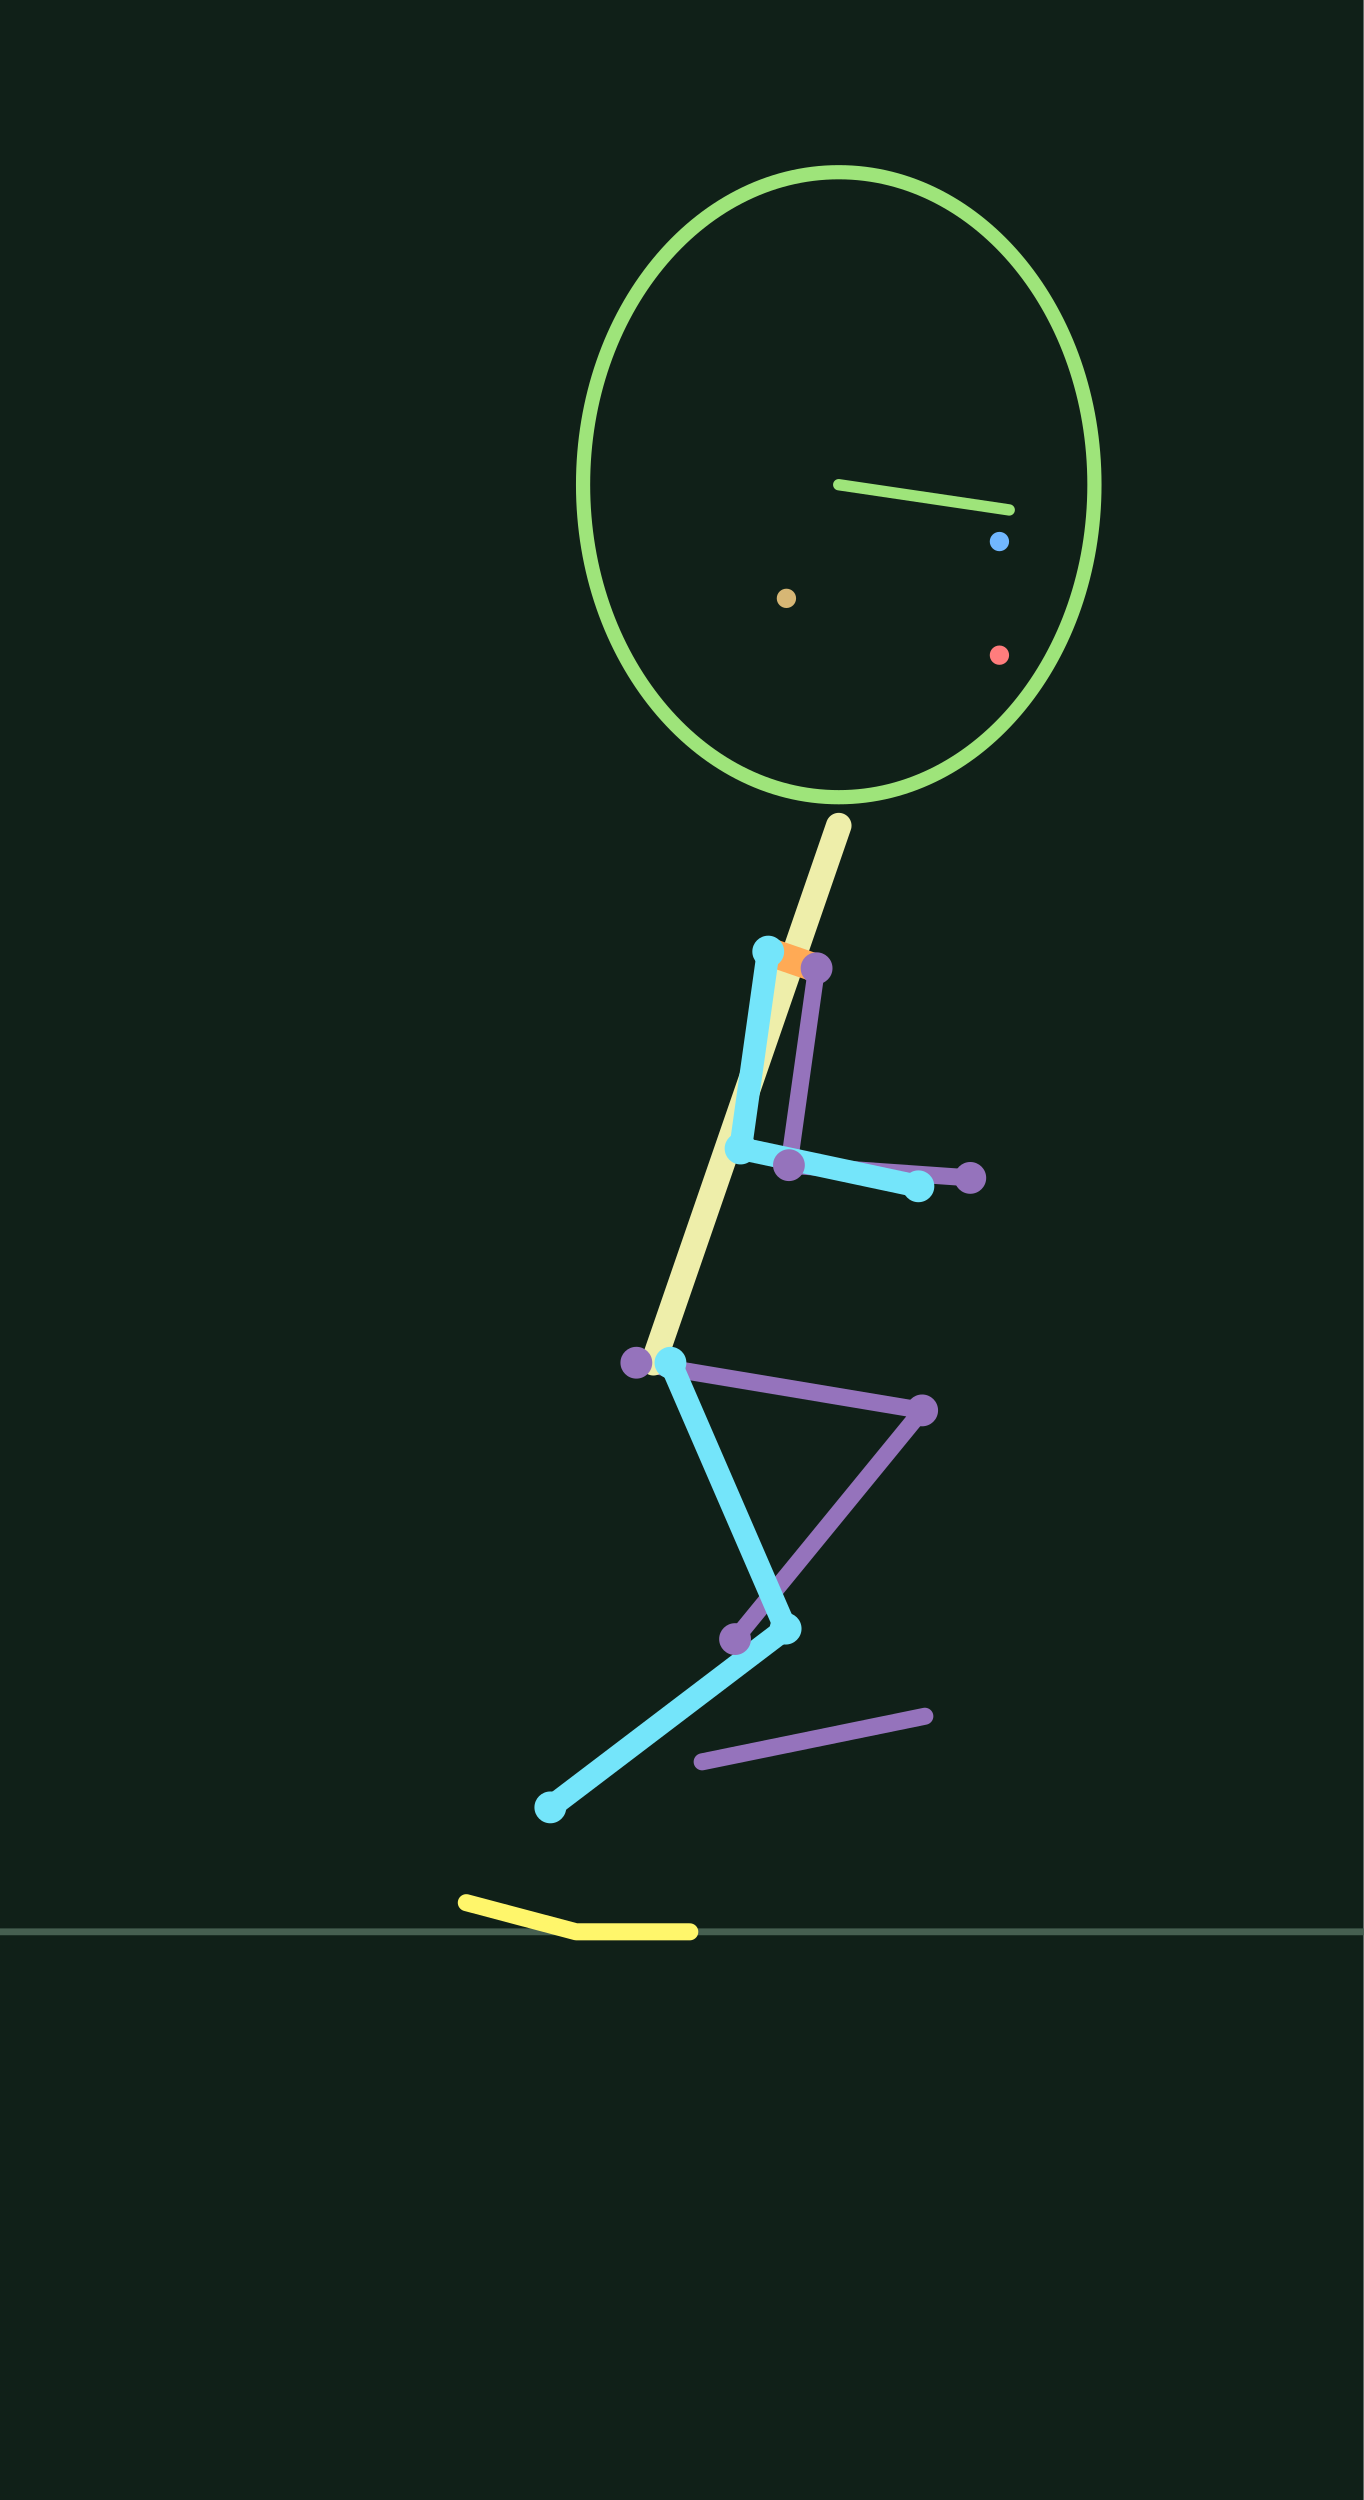
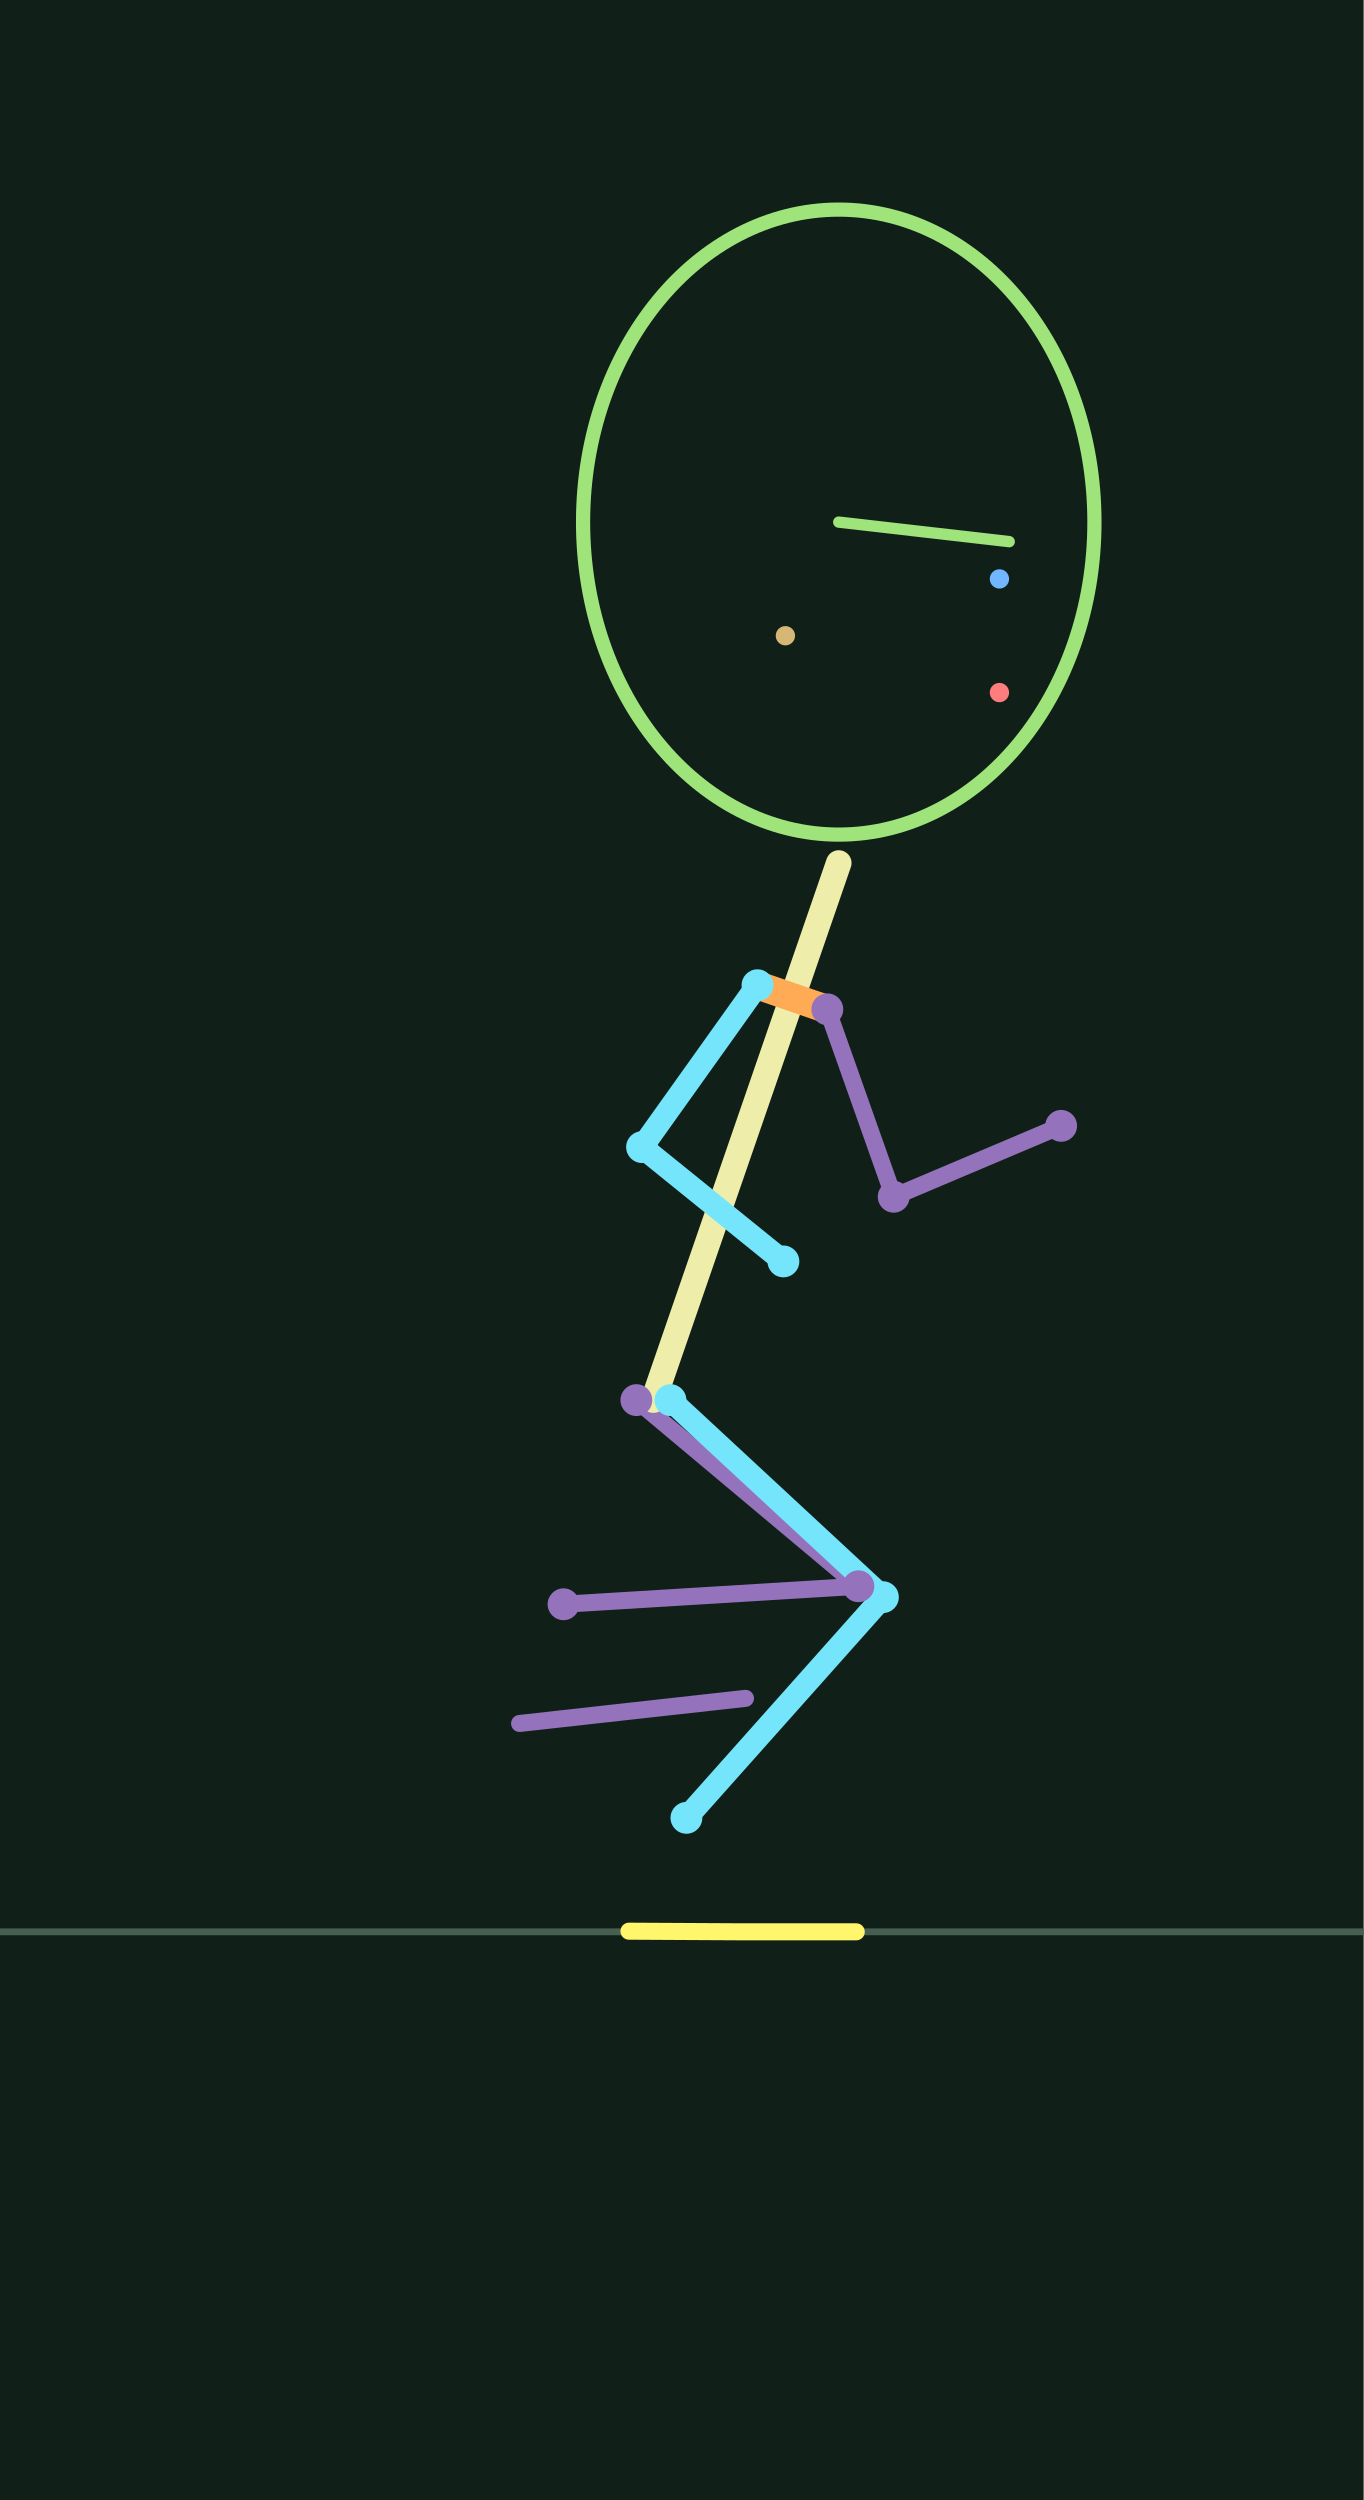
<svg xmlns="http://www.w3.org/2000/svg" width="240" height="440" viewBox="0 0 24 44">
  <rect width="100%" height="100%" fill="#102018" />
  <path d="M0 34H24" stroke="#465f50" stroke-width=".12" />
-   <polyline points="11.200,23.984 16.230,24.823 12.937,28.848" fill="none" stroke="#9573bc" stroke-width="0.3" stroke-linecap="round" stroke-linejoin="round" />
-   <polyline points="14.372,17.041 13.885,20.507 17.077,20.731" fill="none" stroke="#9573bc" stroke-width="0.3" stroke-linecap="round" stroke-linejoin="round" />
-   <polyline points="11.500,23.984 14.762,14.531" fill="none" stroke="#eeeeaa" stroke-width="0.45" stroke-linecap="round" stroke-linejoin="round" />
-   <polyline points="13.521,16.748 14.372,17.041" fill="none" stroke="#ffaa55" stroke-width="0.5" stroke-linecap="round" stroke-linejoin="round" />
-   <polyline points="11.800,23.984 13.827,28.664 9.686,31.810" fill="none" stroke="#74e5fa" stroke-width="0.4" stroke-linecap="round" stroke-linejoin="round" />
-   <polyline points="13.521,16.748 13.034,20.214 16.164,20.879" fill="none" stroke="#74e5fa" stroke-width="0.4" stroke-linecap="round" stroke-linejoin="round" />
-   <polyline points="8.207,33.487 10.140,34.000 12.140,34.000" fill="none" stroke="#fff66b" stroke-width="0.3" stroke-linecap="round" stroke-linejoin="round" />
-   <polyline points="12.358,31.008 14.318,30.607 16.277,30.206" fill="none" stroke="#9573bc" stroke-width="0.3" stroke-linecap="round" stroke-linejoin="round" />
-   <circle cx="11.800" cy="23.984" r=".28" fill="#74e5fa" />
-   <circle cx="13.827" cy="28.664" r=".28" fill="#74e5fa" />
-   <circle cx="9.686" cy="31.810" r=".28" fill="#74e5fa" />
-   <circle cx="13.521" cy="16.748" r=".28" fill="#74e5fa" />
-   <circle cx="13.034" cy="20.214" r=".28" fill="#74e5fa" />
-   <circle cx="16.164" cy="20.879" r=".28" fill="#74e5fa" />
-   <circle cx="11.200" cy="23.984" r=".28" fill="#9573bc" />
-   <circle cx="16.230" cy="24.823" r=".28" fill="#9573bc" />
-   <circle cx="12.937" cy="28.848" r=".28" fill="#9573bc" />
-   <circle cx="14.372" cy="17.041" r=".28" fill="#9573bc" />
-   <circle cx="13.885" cy="20.507" r=".28" fill="#9573bc" />
-   <circle cx="17.077" cy="20.731" r=".28" fill="#9573bc" />
-   <ellipse cx="14.762" cy="8.531" rx="4.5" ry="5.5" fill="none" stroke="#9ee47a" stroke-width=".25" />
-   <circle cx="17.590" cy="9.531" r=".17" fill="#71b7ff" />
-   <circle cx="17.590" cy="11.531" r=".17" fill="#ff7d7d" />
-   <circle cx="13.841" cy="10.531" r=".17" fill="#d7b775" />
-   <polyline points="14.762,8.531 17.762,8.975" fill="none" stroke="#9ee47a" stroke-width="0.2" stroke-linecap="round" stroke-linejoin="round" />
+   <polyline points="11.200,24.642 15.108,27.918 9.918,28.235" fill="none" stroke="#9573bc" stroke-width="0.3" stroke-linecap="round" stroke-linejoin="round" />
+   <polyline points="14.561,17.764 15.729,21.063 18.676,19.815" fill="none" stroke="#9573bc" stroke-width="0.3" stroke-linecap="round" stroke-linejoin="round" />
+   <polyline points="11.500,24.642 14.762,15.189" fill="none" stroke="#eeeeaa" stroke-width="0.45" stroke-linecap="round" stroke-linejoin="round" />
+   <polyline points="13.332,17.340 14.561,17.764" fill="none" stroke="#ffaa55" stroke-width="0.5" stroke-linecap="round" stroke-linejoin="round" />
+   <polyline points="11.800,24.642 15.539,28.110 12.081,31.994" fill="none" stroke="#74e5fa" stroke-width="0.4" stroke-linecap="round" stroke-linejoin="round" />
+   <polyline points="13.332,17.340 11.300,20.189 13.788,22.201" fill="none" stroke="#74e5fa" stroke-width="0.4" stroke-linecap="round" stroke-linejoin="round" />
+   <polyline points="11.070,33.989 13.070,34.000 15.070,34.000" fill="none" stroke="#fff66b" stroke-width="0.3" stroke-linecap="round" stroke-linejoin="round" />
+   <polyline points="9.145,30.333 11.132,30.112 13.120,29.891" fill="none" stroke="#9573bc" stroke-width="0.3" stroke-linecap="round" stroke-linejoin="round" />
+   <circle cx="11.800" cy="24.642" r=".28" fill="#74e5fa" />
+   <circle cx="15.539" cy="28.110" r=".28" fill="#74e5fa" />
+   <circle cx="12.081" cy="31.994" r=".28" fill="#74e5fa" />
+   <circle cx="13.332" cy="17.340" r=".28" fill="#74e5fa" />
+   <circle cx="11.300" cy="20.189" r=".28" fill="#74e5fa" />
+   <circle cx="13.788" cy="22.201" r=".28" fill="#74e5fa" />
+   <circle cx="11.200" cy="24.642" r=".28" fill="#9573bc" />
+   <circle cx="15.108" cy="27.918" r=".28" fill="#9573bc" />
+   <circle cx="9.918" cy="28.235" r=".28" fill="#9573bc" />
+   <circle cx="14.561" cy="17.764" r=".28" fill="#9573bc" />
+   <circle cx="15.729" cy="21.063" r=".28" fill="#9573bc" />
+   <circle cx="18.676" cy="19.815" r=".28" fill="#9573bc" />
+   <ellipse cx="14.762" cy="9.189" rx="4.5" ry="5.5" fill="none" stroke="#9ee47a" stroke-width=".25" />
+   <circle cx="17.590" cy="10.189" r=".17" fill="#71b7ff" />
+   <circle cx="17.590" cy="12.189" r=".17" fill="#ff7d7d" />
+   <circle cx="13.823" cy="11.189" r=".17" fill="#d7b775" />
+   <polyline points="14.762,9.189 17.762,9.533" fill="none" stroke="#9ee47a" stroke-width="0.2" stroke-linecap="round" stroke-linejoin="round" />
</svg>
